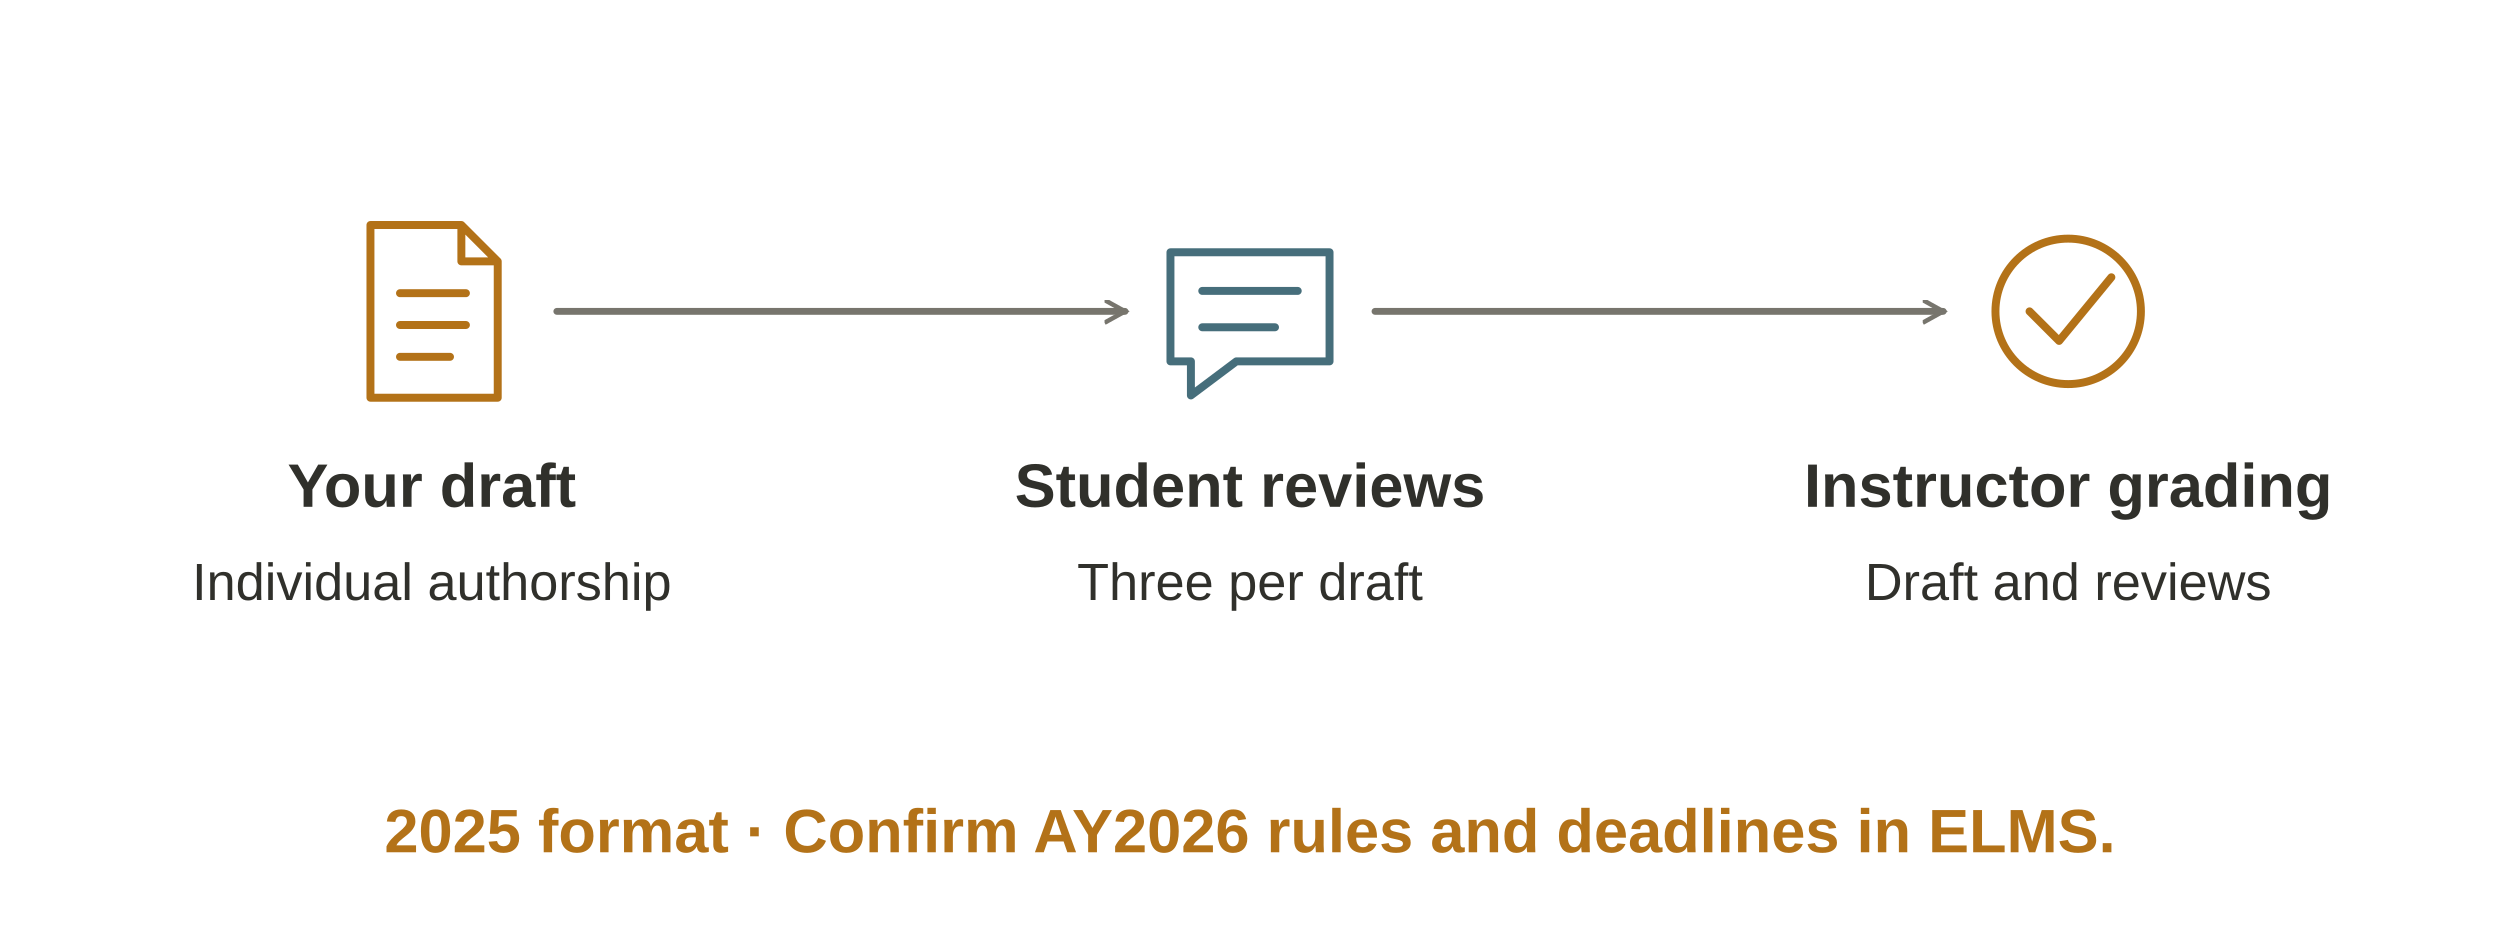
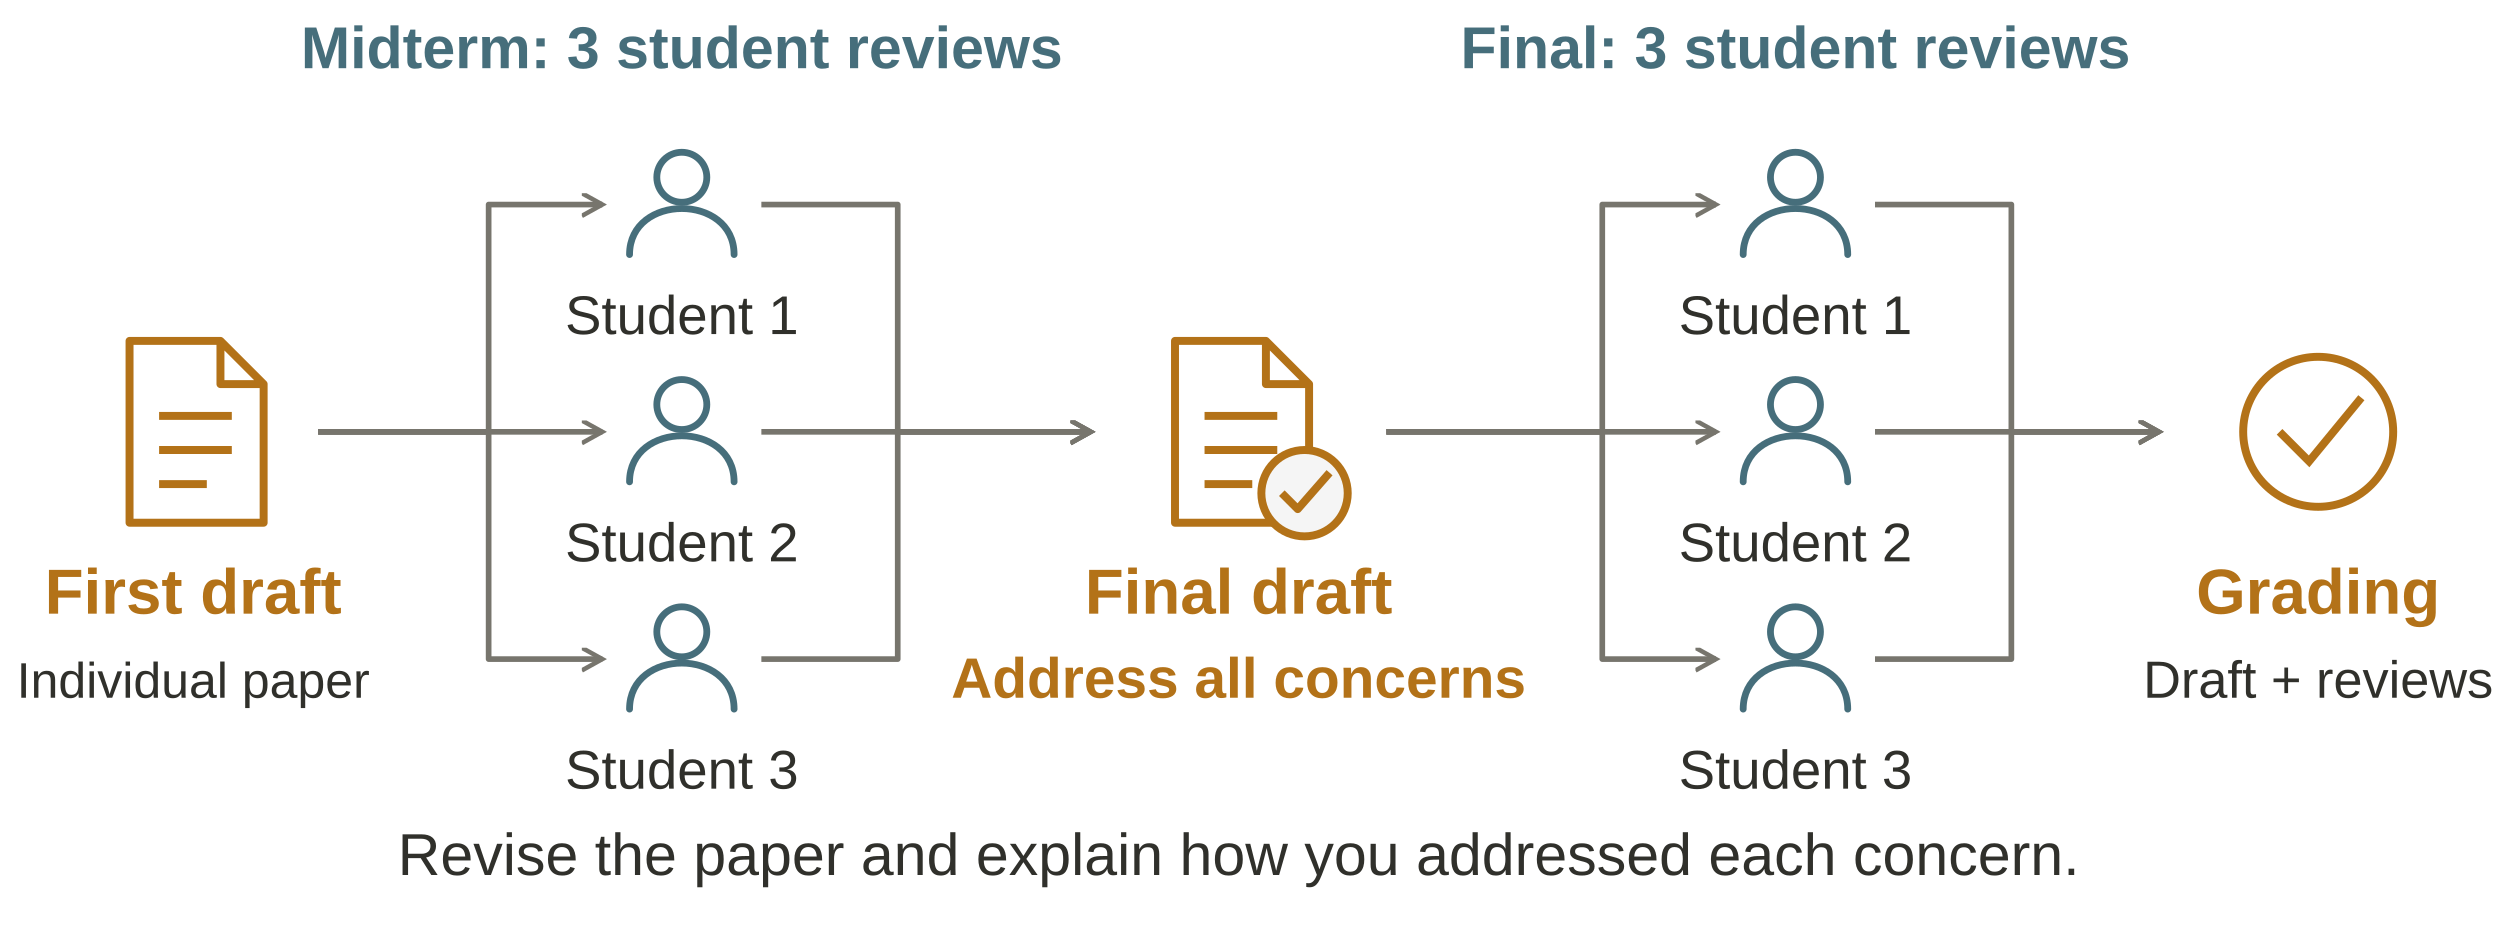
<svg xmlns="http://www.w3.org/2000/svg" width="1100" height="410" viewBox="0 0 1100 410" role="img" aria-labelledby="title desc">
  <defs>
-     <marker id="a" markerWidth="12" markerHeight="12" refX="9" refY="5" orient="auto" markerUnits="userSpaceOnUse">
+     <marker id="arrow" markerWidth="11" markerHeight="11" refX="9" refY="5" orient="auto" markerUnits="userSpaceOnUse">
      <path d="M0 0 L9 5 L0 10" fill="none" stroke="#77756d" stroke-width="2" />
    </marker>
  </defs>
  <g font-family="Aptos, Segoe UI, Arial, sans-serif">
-     <g transform="translate(190.0 137) scale(1)" fill="none" stroke="#b37218" stroke-width="3.5" stroke-linecap="round" stroke-linejoin="round">
-       <path d="M-27-38 H13 L29-22 V38 H-27 Z M13-38 V-22 H29 M-14-8 H15 M-14 6 H15 M-14 20 H8" />
+     <text x="300" y="30" text-anchor="middle" font-size="26" fill="#466e7b" font-weight="700">Midterm: 3 student reviews</text>
+     <text x="790" y="30" text-anchor="middle" font-size="26" fill="#466e7b" font-weight="700">Final: 3 student reviews</text>
+     <g transform="translate(85 190)" fill="none" stroke="#b37218" stroke-width="3.5" stroke-linejoin="round">
+       <path d="M-28-40 H12 L31-21 V40 H-28 Z M12-40 V-21 H31 M-15-7 H17 M-15 8 H17 M-15 23 H6" />
    </g>
-     <text x="190.0" y="223" fill="#30302b" font-size="27" text-anchor="middle" font-weight="700">Your draft</text>
-     <text x="190.0" y="264" fill="#30302b" font-size="23" text-anchor="middle">Individual authorship</text>
-     <path d="M245.0 137 H495.0" fill="none" stroke="#77756d" stroke-width="3" stroke-linecap="round" stroke-linejoin="round" marker-end="url(#a)" />
-     <g transform="translate(550.0 137) scale(1)" fill="none" stroke="#466e7b" stroke-width="3.5" stroke-linecap="round" stroke-linejoin="round">
-       <path d="M-35-26 H35 V22 H-6 L-26 37 V22 H-35 Z M-21-9 H21 M-21 7 H11" />
+     <text x="85" y="270" text-anchor="middle" font-size="28" fill="#b37218" font-weight="700">First draft</text>
+     <text x="85" y="307" text-anchor="middle" font-size="22" fill="#30302b">Individual paper</text>
+     <g transform="translate(545 190)" fill="none" stroke="#b37218" stroke-width="3.5" stroke-linejoin="round">
+       <path d="M-28-40 H12 L31-21 V40 H-28 Z M12-40 V-21 H31 M-15-7 H17 M-15 8 H17 M-15 23 H6" />
+       <circle cx="29" cy="27" r="19" fill="#f5f5f5" />
+       <path d="M19 27 L26 34 L40 18" />
    </g>
-     <text x="550.0" y="223" fill="#30302b" font-size="27" text-anchor="middle" font-weight="700">Student reviews</text>
-     <text x="550.0" y="264" fill="#30302b" font-size="23" text-anchor="middle">Three per draft</text>
-     <path d="M605.0 137 H855.0" fill="none" stroke="#77756d" stroke-width="3" stroke-linecap="round" stroke-linejoin="round" marker-end="url(#a)" />
-     <g transform="translate(910.0 137) scale(1)" fill="none" stroke="#b37218" stroke-width="3.5" stroke-linecap="round" stroke-linejoin="round">
-       <circle cx="0" cy="0" r="32" />
+     <text x="545" y="270" text-anchor="middle" font-size="28" fill="#b37218" font-weight="700">Final draft</text>
+     <text x="545" y="307" text-anchor="middle" font-size="25" fill="#b37218" font-weight="700">Address all concerns</text>
+     <g transform="translate(300 90)" fill="none" stroke="#466e7b" stroke-width="3" stroke-linecap="round">
+       <circle cy="-12" r="11" />
+       <path d="M-23 22 C-23-5 23-5 23 22" />
+     </g>
+     <text x="300" y="147" text-anchor="middle" font-size="24" fill="#30302b">Student 1</text>
+     <path d="M140 190 H215 V90 H265" fill="none" stroke="#77756d" stroke-width="2.5" stroke-linejoin="round" marker-end="url(#arrow)" />
+     <path d="M335 90 H395 V190 H480" fill="none" stroke="#77756d" stroke-width="2.5" stroke-linejoin="round" marker-end="url(#arrow)" />
+     <g transform="translate(300 190)" fill="none" stroke="#466e7b" stroke-width="3" stroke-linecap="round">
+       <circle cy="-12" r="11" />
+       <path d="M-23 22 C-23-5 23-5 23 22" />
+     </g>
+     <text x="300" y="247" text-anchor="middle" font-size="24" fill="#30302b">Student 2</text>
+     <path d="M140 190 H215 V190 H265" fill="none" stroke="#77756d" stroke-width="2.5" stroke-linejoin="round" marker-end="url(#arrow)" />
+     <path d="M335 190 H395 V190 H480" fill="none" stroke="#77756d" stroke-width="2.5" stroke-linejoin="round" marker-end="url(#arrow)" />
+     <g transform="translate(300 290)" fill="none" stroke="#466e7b" stroke-width="3" stroke-linecap="round">
+       <circle cy="-12" r="11" />
+       <path d="M-23 22 C-23-5 23-5 23 22" />
+     </g>
+     <text x="300" y="347" text-anchor="middle" font-size="24" fill="#30302b">Student 3</text>
+     <path d="M140 190 H215 V290 H265" fill="none" stroke="#77756d" stroke-width="2.5" stroke-linejoin="round" marker-end="url(#arrow)" />
+     <path d="M335 290 H395 V190 H480" fill="none" stroke="#77756d" stroke-width="2.5" stroke-linejoin="round" marker-end="url(#arrow)" />
+     <g transform="translate(790 90)" fill="none" stroke="#466e7b" stroke-width="3" stroke-linecap="round">
+       <circle cy="-12" r="11" />
+       <path d="M-23 22 C-23-5 23-5 23 22" />
+     </g>
+     <text x="790" y="147" text-anchor="middle" font-size="24" fill="#30302b">Student 1</text>
+     <path d="M610 190 H705 V90 H755" fill="none" stroke="#77756d" stroke-width="2.5" stroke-linejoin="round" marker-end="url(#arrow)" />
+     <path d="M825 90 H885 V190 H950" fill="none" stroke="#77756d" stroke-width="2.5" stroke-linejoin="round" marker-end="url(#arrow)" />
+     <g transform="translate(790 190)" fill="none" stroke="#466e7b" stroke-width="3" stroke-linecap="round">
+       <circle cy="-12" r="11" />
+       <path d="M-23 22 C-23-5 23-5 23 22" />
+     </g>
+     <text x="790" y="247" text-anchor="middle" font-size="24" fill="#30302b">Student 2</text>
+     <path d="M610 190 H705 V190 H755" fill="none" stroke="#77756d" stroke-width="2.5" stroke-linejoin="round" marker-end="url(#arrow)" />
+     <path d="M825 190 H885 V190 H950" fill="none" stroke="#77756d" stroke-width="2.5" stroke-linejoin="round" marker-end="url(#arrow)" />
+     <g transform="translate(790 290)" fill="none" stroke="#466e7b" stroke-width="3" stroke-linecap="round">
+       <circle cy="-12" r="11" />
+       <path d="M-23 22 C-23-5 23-5 23 22" />
+     </g>
+     <text x="790" y="347" text-anchor="middle" font-size="24" fill="#30302b">Student 3</text>
+     <path d="M610 190 H705 V290 H755" fill="none" stroke="#77756d" stroke-width="2.5" stroke-linejoin="round" marker-end="url(#arrow)" />
+     <path d="M825 290 H885 V190 H950" fill="none" stroke="#77756d" stroke-width="2.5" stroke-linejoin="round" marker-end="url(#arrow)" />
+     <g transform="translate(1020 190)" fill="none" stroke="#b37218" stroke-width="3.5">
+       <circle r="33" />
      <path d="M-17 0 L-4 13 L19-15" />
    </g>
-     <text x="910.0" y="223" fill="#30302b" font-size="27" text-anchor="middle" font-weight="700">Instructor grading</text>
-     <text x="910.0" y="264" fill="#30302b" font-size="23" text-anchor="middle">Draft and reviews</text>
-     <text x="550" y="375" fill="#b37218" font-size="27" text-anchor="middle" font-weight="700">2025 format · Confirm AY2026 rules and deadlines in ELMS.</text>
+     <text x="1020" y="270" text-anchor="middle" font-size="28" fill="#b37218" font-weight="700">Grading</text>
+     <text x="1020" y="307" text-anchor="middle" font-size="23" fill="#30302b">Draft + reviews</text>
+     <text x="545" y="385" text-anchor="middle" font-size="26" fill="#30302b">Revise the paper and explain how you addressed each concern.</text>
  </g>
</svg>
